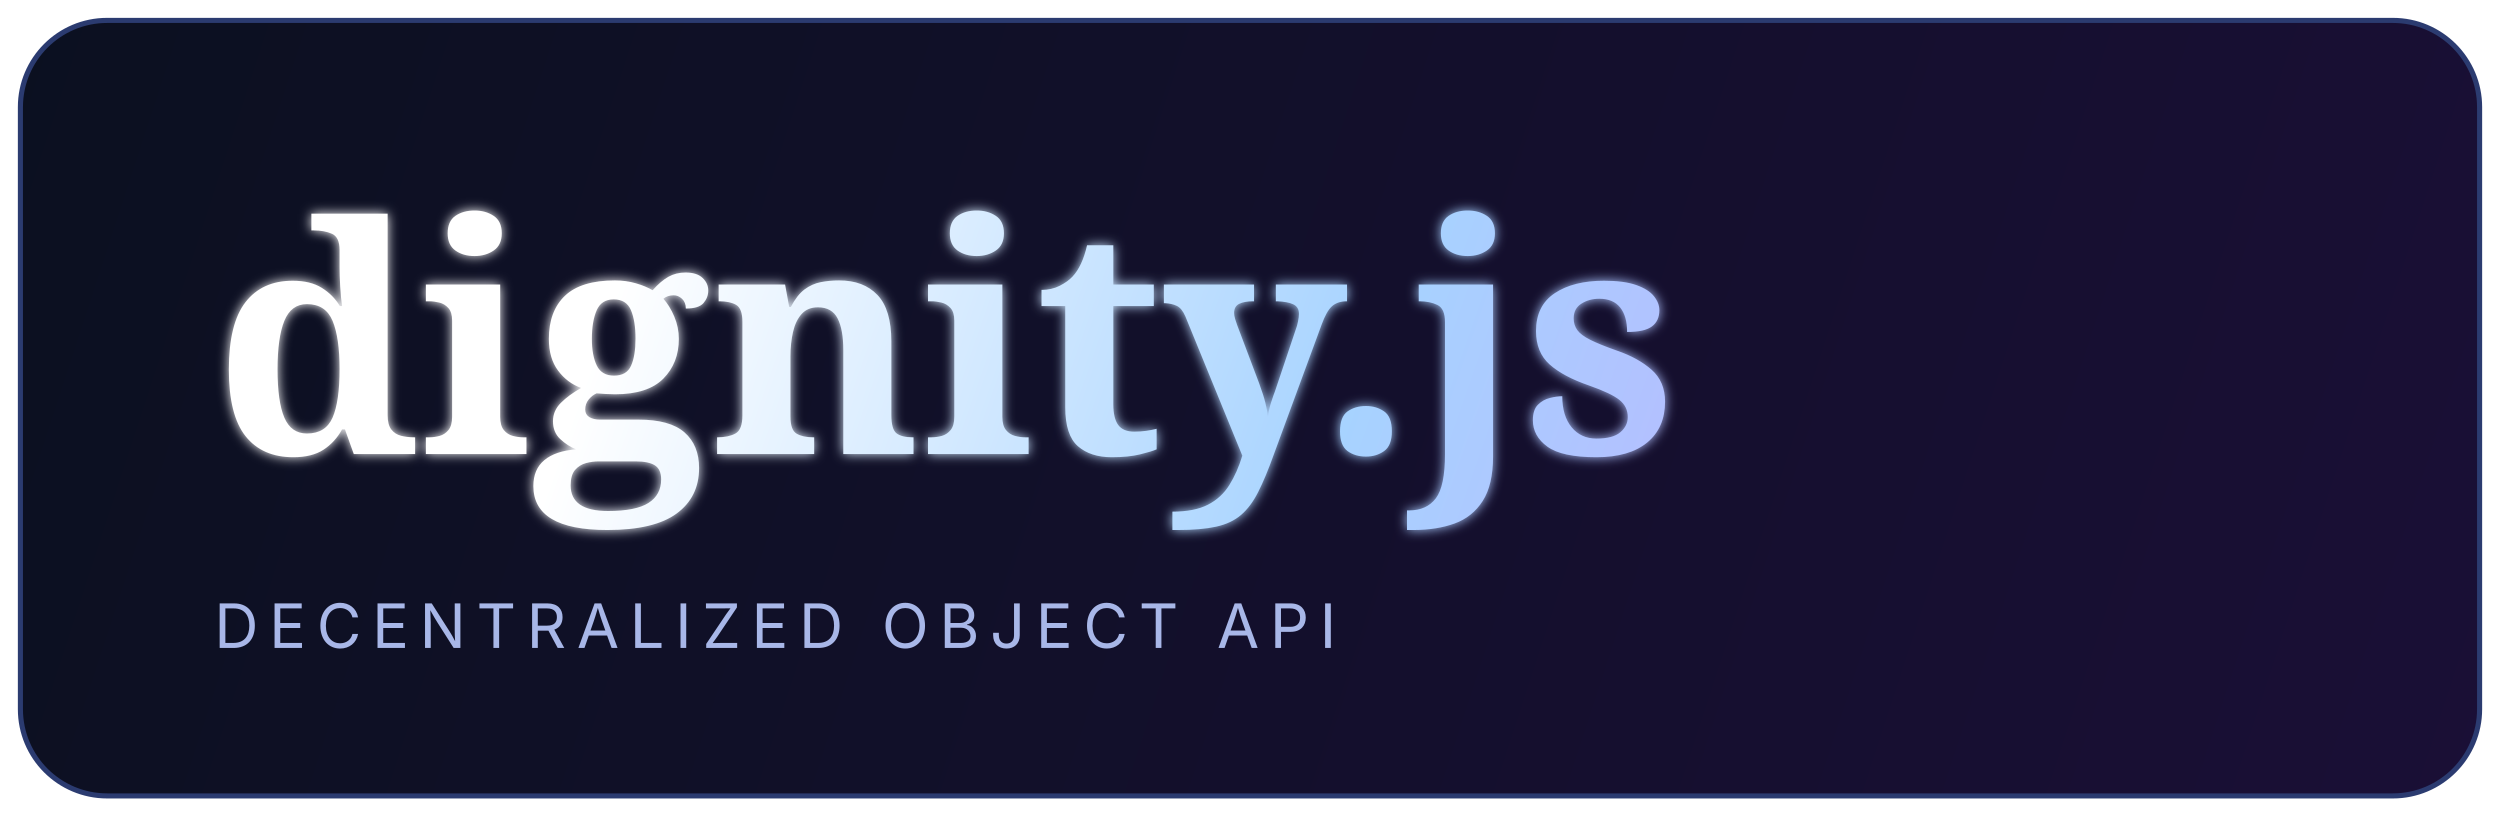
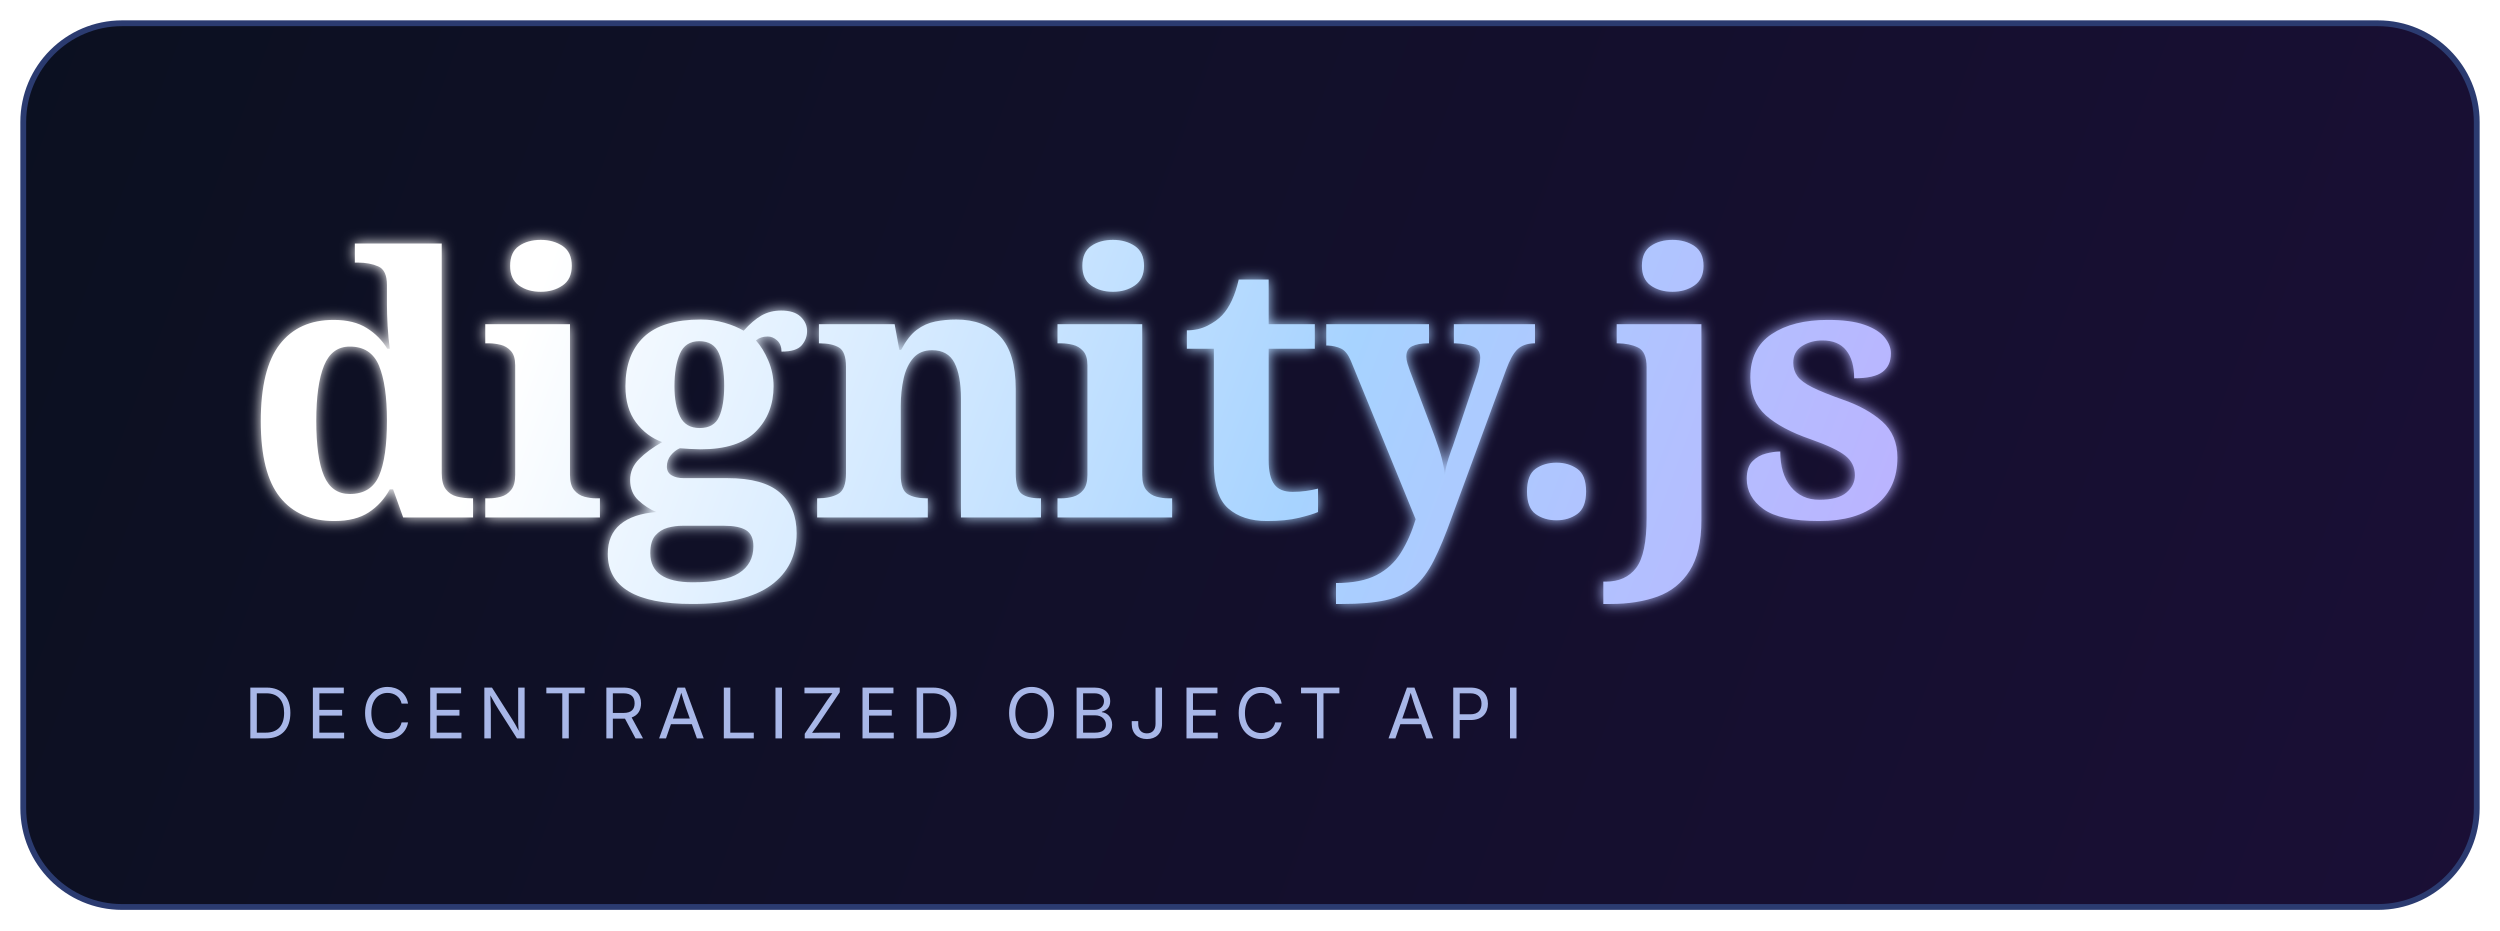
- <svg xmlns="http://www.w3.org/2000/svg" width="980" height="320" viewBox="0 0 980 320" fill="none">
+ <svg xmlns="http://www.w3.org/2000/svg" width="860" height="320" viewBox="0 0 860 320" fill="none">
  <defs>
-     <linearGradient id="bg" x1="0" y1="0" x2="980" y2="320" gradientUnits="userSpaceOnUse">
+     <linearGradient id="bg" x1="0" y1="0" x2="860" y2="320" gradientUnits="userSpaceOnUse">
      <stop offset="0%" stop-color="#0B1020" />
      <stop offset="100%" stop-color="#1A0F36" />
    </linearGradient>
-     <linearGradient id="ink" x1="260" y1="60" x2="860" y2="270" gradientUnits="userSpaceOnUse">
+     <linearGradient id="ink" x1="200" y1="60" x2="760" y2="270" gradientUnits="userSpaceOnUse">
      <stop offset="0%" stop-color="#FFFFFF" />
      <stop offset="45%" stop-color="#A7D3FF" />
      <stop offset="100%" stop-color="#C89DFF" />
    </linearGradient>
    <linearGradient id="nodeStroke" x1="56" y1="44" x2="236" y2="236" gradientUnits="userSpaceOnUse">
      <stop offset="0%" stop-color="#5FE3FF" />
      <stop offset="100%" stop-color="#9C7CFF" />
    </linearGradient>
    <filter id="glow" x="-20%" y="-20%" width="140%" height="140%">
      <feGaussianBlur stdDeviation="6" result="blur" />
      <feMerge>
        <feMergeNode in="blur" />
        <feMergeNode in="SourceGraphic" />
      </feMerge>
    </filter>
    <filter id="textSoftGlow" x="-20%" y="-20%" width="140%" height="140%">
      <feGaussianBlur stdDeviation="2.2" result="blurText" />
      <feMerge>
        <feMergeNode in="blurText" />
        <feMergeNode in="SourceGraphic" />
      </feMerge>
    </filter>
  </defs>
-   <rect x="8" y="8" width="964" height="304" rx="34" fill="url(#bg)" />
-   <rect x="8" y="8" width="964" height="304" rx="34" stroke="#2B3B70" stroke-width="2" />
+   <rect x="8" y="8" width="844" height="304" rx="34" fill="url(#bg)" />
+   <rect x="8" y="8" width="844" height="304" rx="34" stroke="#2B3B70" stroke-width="2" />
  <text x="84" y="178" fill="url(#ink)" font-size="124" font-family="'Bree Serif', 'Bodoni Moda', 'Didot', 'Playfair Display', 'Cormorant Garamond', Georgia, serif" font-weight="600" letter-spacing="0.35" filter="url(#textSoftGlow)">dignity.js</text>
  <text x="84" y="254" fill="#A8B7E8" font-size="24" font-family="'Avenir Next', 'Montserrat', 'Inter', Arial, sans-serif" letter-spacing="4.2">DECENTRALIZED OBJECT API</text>
</svg>
